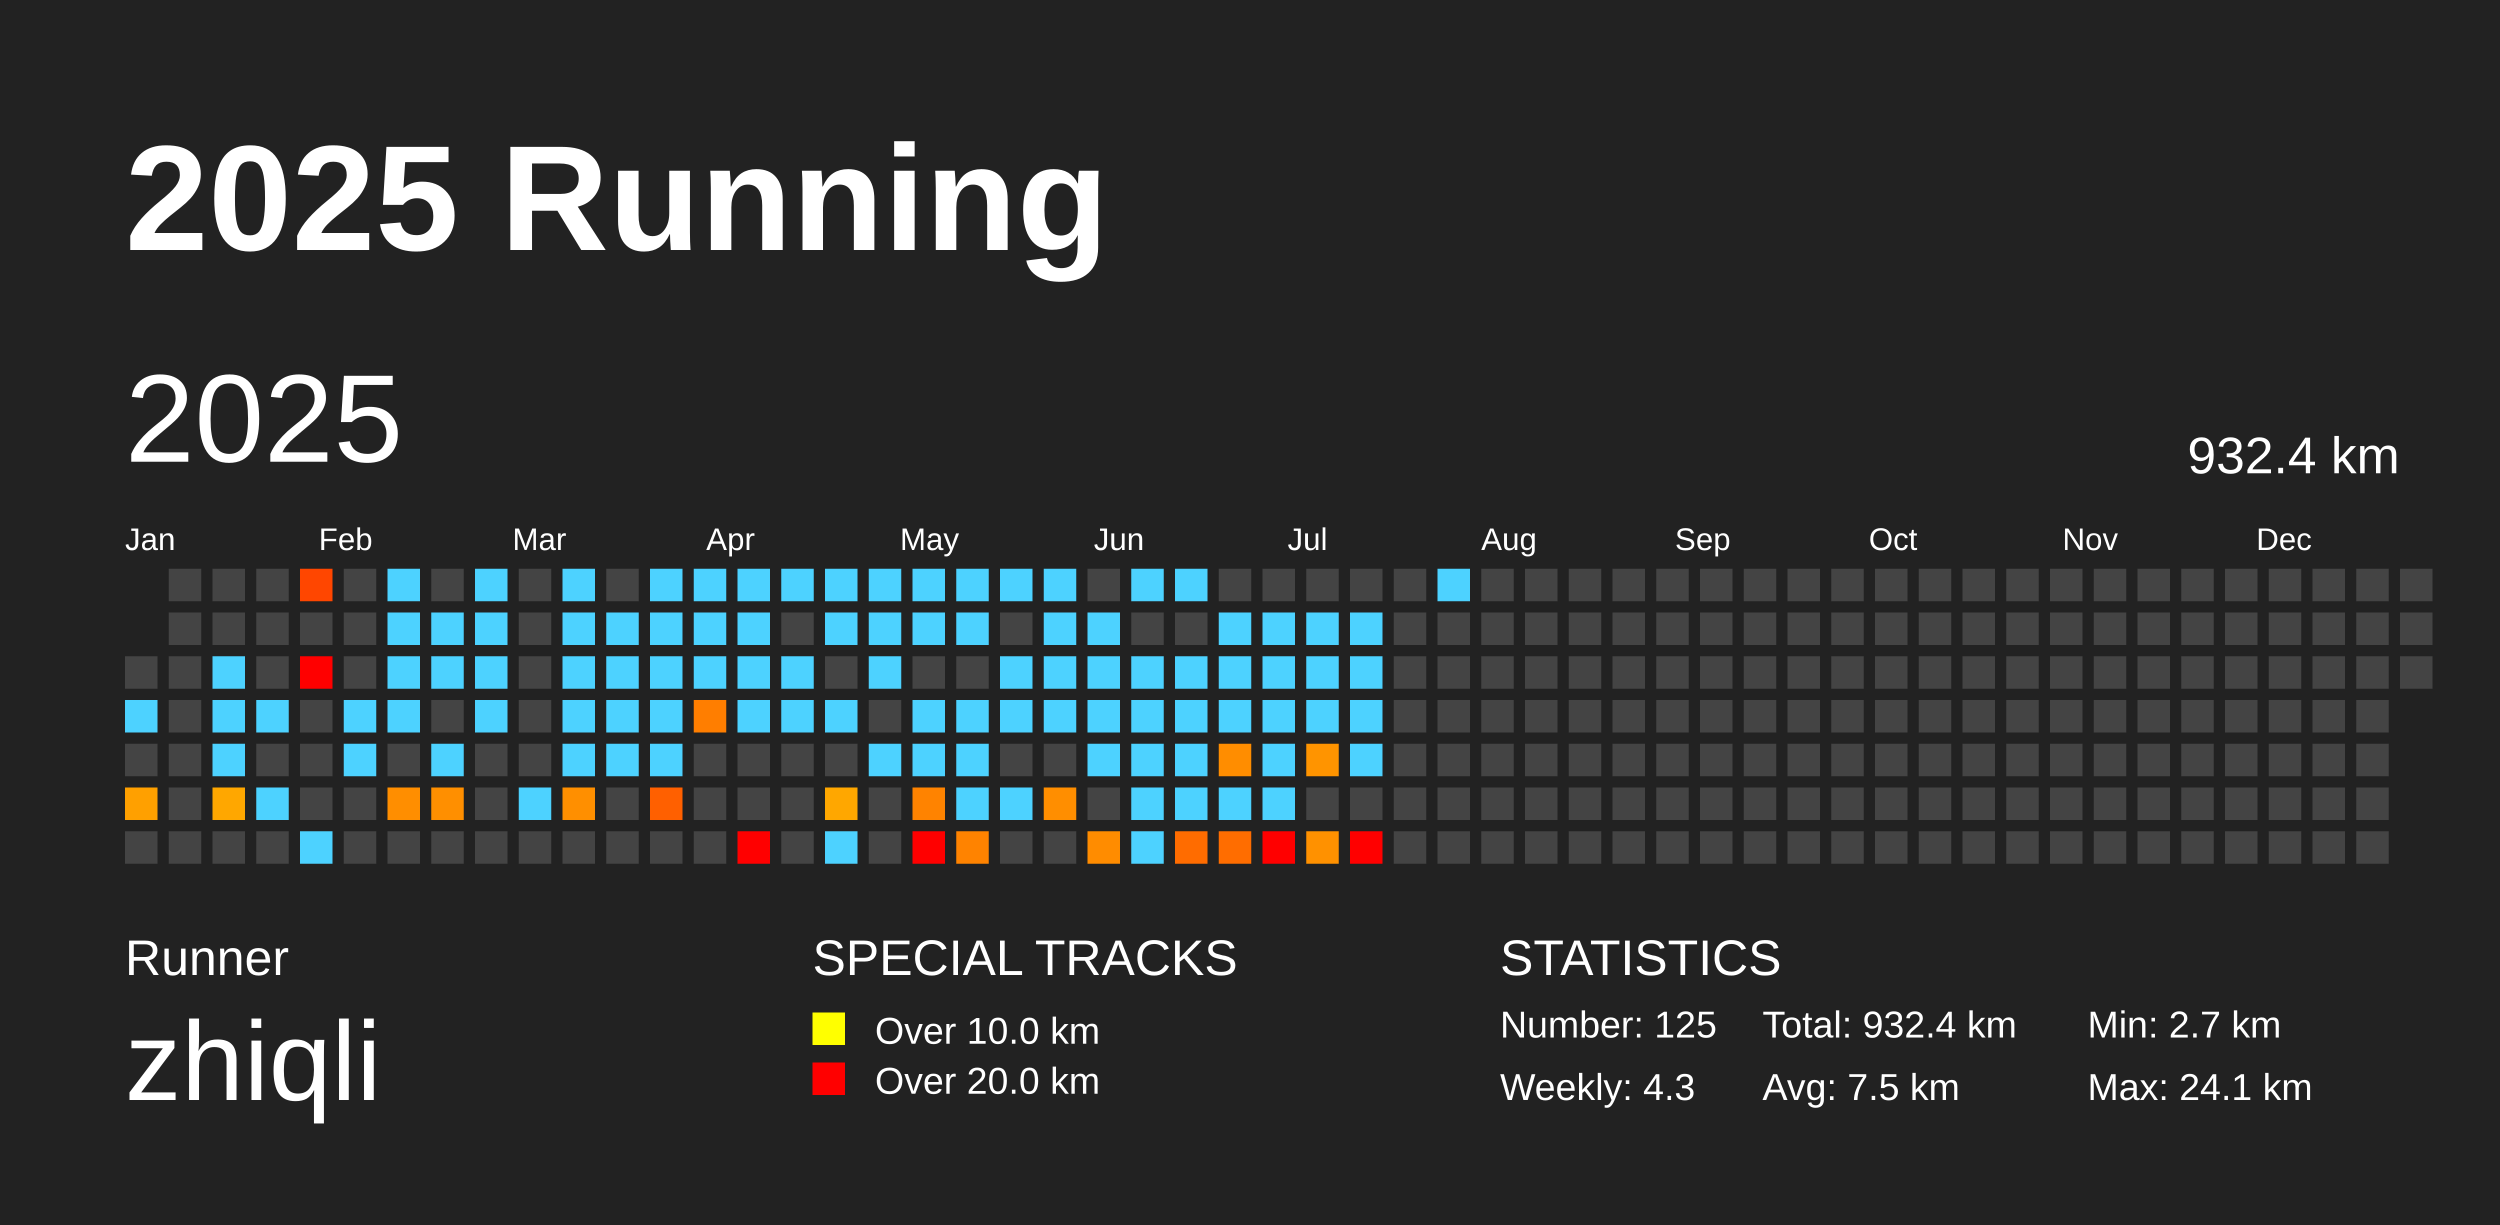
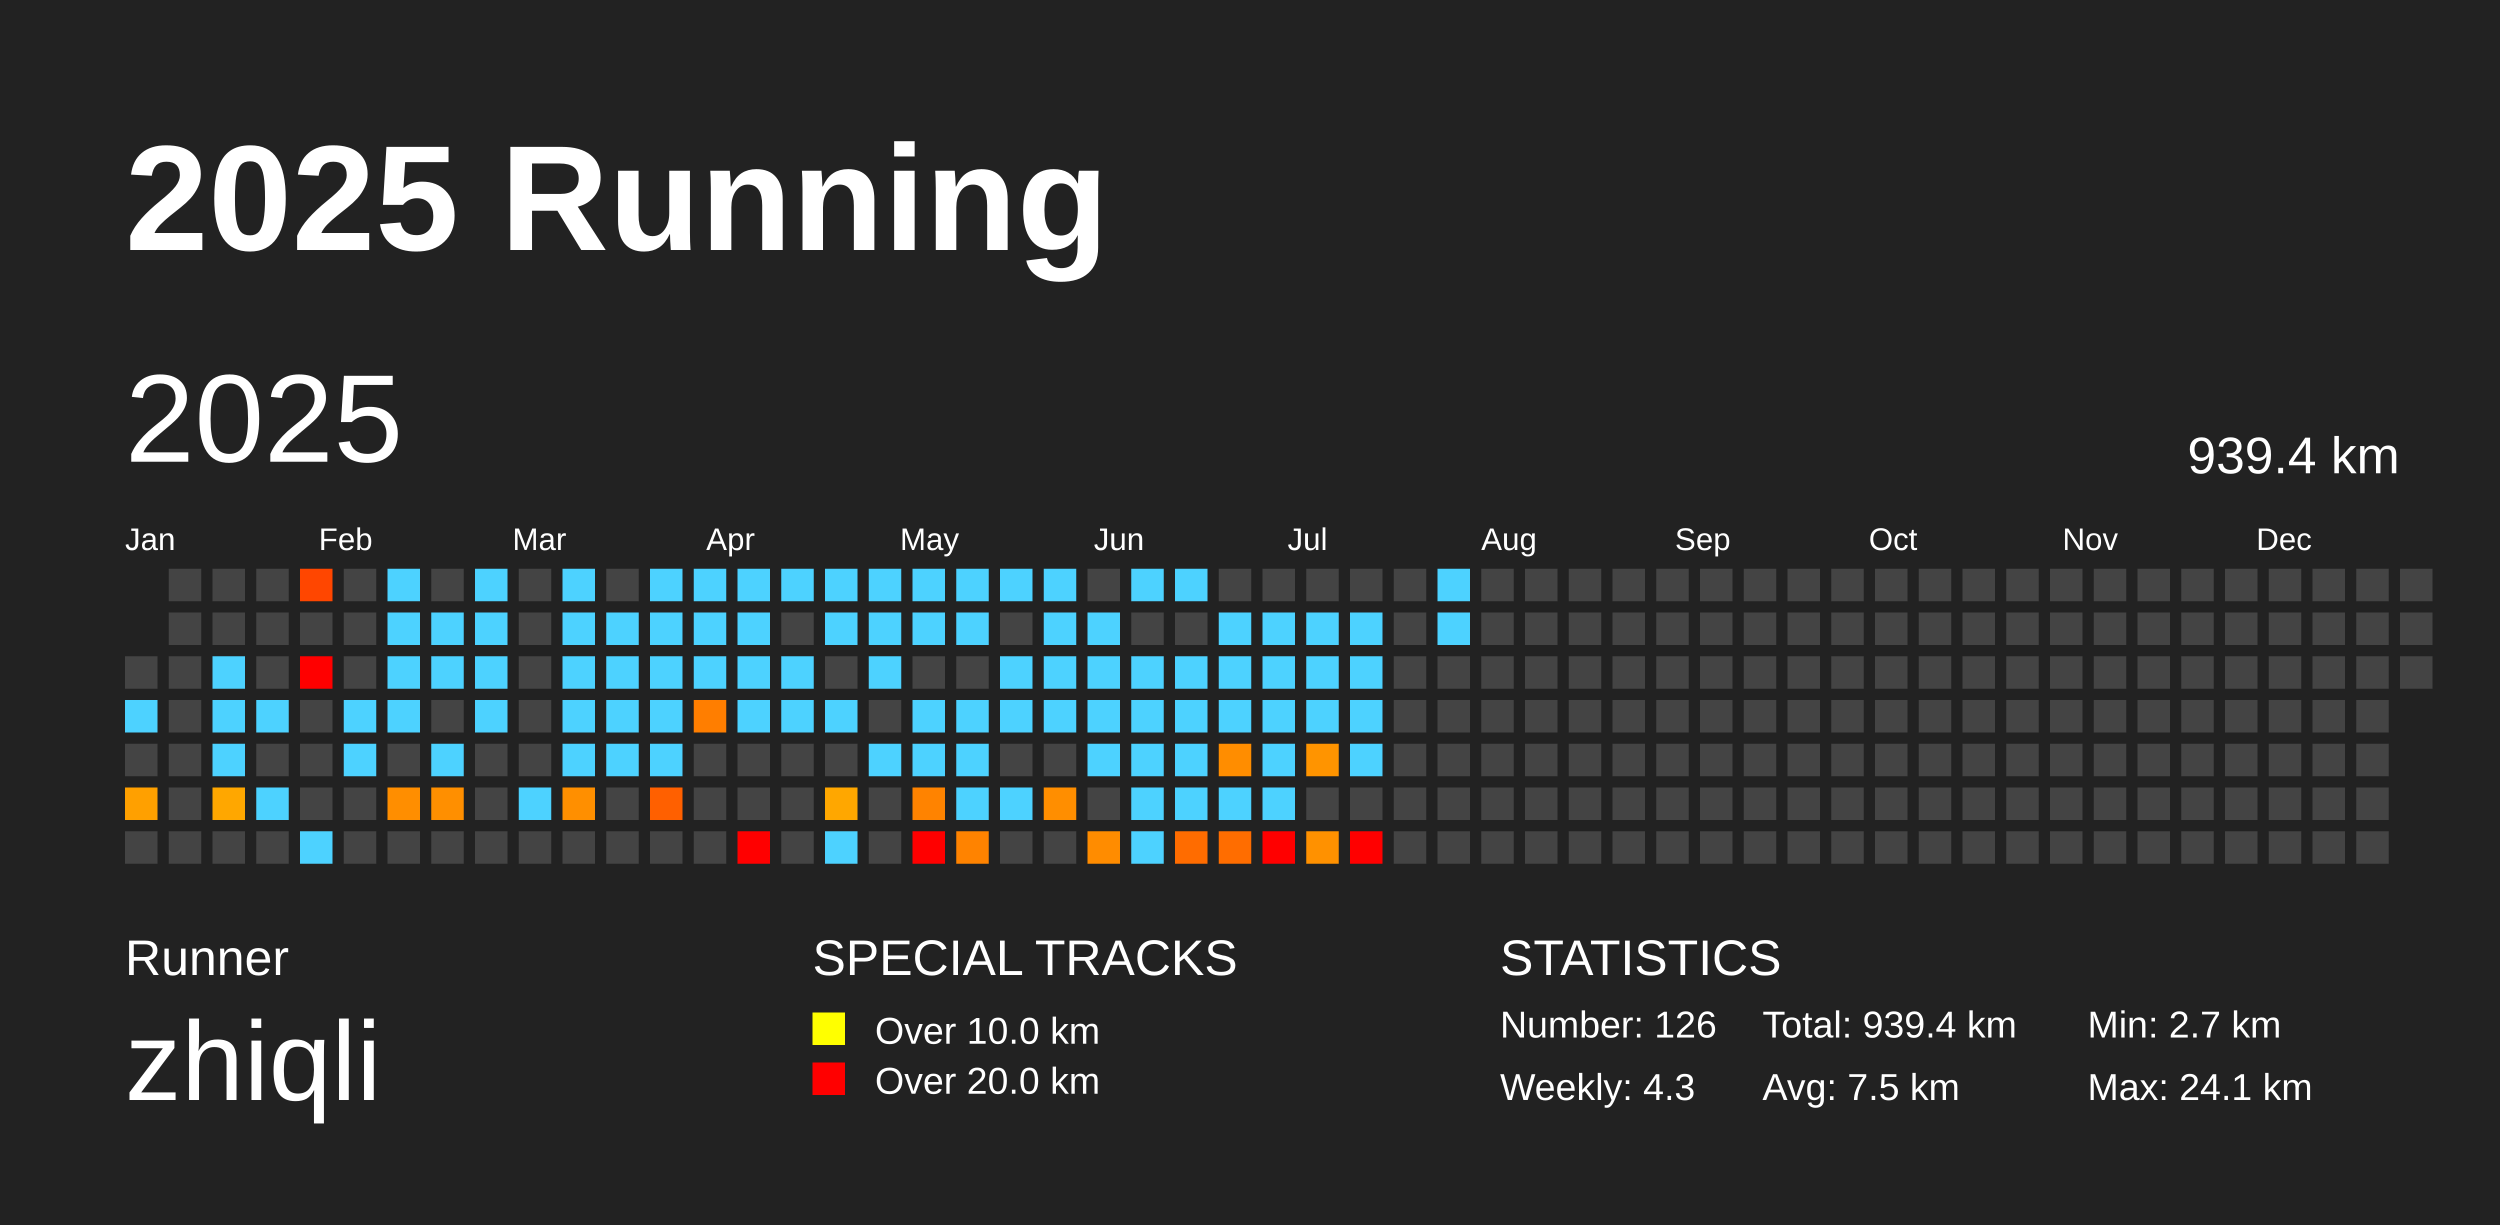
<svg xmlns="http://www.w3.org/2000/svg" baseProfile="full" height="98mm" version="1.1" viewBox="0,0,200,98" width="200mm">
  <defs />
  <rect fill="#222222" height="98" width="200" x="0" y="0" />
  <text fill="#FFFFFF" style="font-size:12px; font-family:Arial; font-weight:bold;" x="10" y="20">2025 Running</text>
  <text fill="#FFFFFF" style="font-size:4px; font-family:Arial" x="10" y="78">Runner</text>
  <text fill="#FFFFFF" style="font-size:9px; font-family:Arial" x="10" y="88">zhiqli</text>
  <text fill="#FFFFFF" style="font-size:4px; font-family:Arial" x="65" y="78">SPECIAL TRACKS</text>
  <rect fill="yellow" height="2.6" width="2.6" x="65" y="81" />
  <text fill="#FFFFFF" style="font-size:3px; font-family:Arial" x="70" y="83.5">Over 10.0 km</text>
  <rect fill="red" height="2.6" width="2.6" x="65" y="85" />
  <text fill="#FFFFFF" style="font-size:3px; font-family:Arial" x="70" y="87.5">Over 20.0 km</text>
  <text fill="#FFFFFF" style="font-size:4px; font-family:Arial" x="120" y="78">STATISTICS</text>
-   <text fill="#FFFFFF" style="font-size:3px; font-family:Arial" x="120" y="83">Number: 125</text>
+   <text fill="#FFFFFF" style="font-size:3px; font-family:Arial" x="120" y="83">Number: 126</text>
  <text fill="#FFFFFF" style="font-size:3px; font-family:Arial" x="120" y="88">Weekly: 4.3</text>
-   <text fill="#FFFFFF" style="font-size:3px; font-family:Arial" x="141" y="83">Total: 932.4 km</text>
+   <text fill="#FFFFFF" style="font-size:3px; font-family:Arial" x="141" y="83">Total: 939.4 km</text>
  <text fill="#FFFFFF" style="font-size:3px; font-family:Arial" x="141" y="88">Avg: 7.5 km</text>
  <text fill="#FFFFFF" style="font-size:3px; font-family:Arial" x="167" y="83">Min: 2.7 km</text>
  <text fill="#FFFFFF" style="font-size:3px; font-family:Arial" x="167" y="88">Max: 24.1 km</text>
  <text dominant-baseline="hanging" fill="#FFFFFF" style="font-size:10.0px; font-family:Arial;" x="10" y="30">2025</text>
-   <text dominant-baseline="hanging" fill="#FFFFFF" style="font-size:4.125px; font-family:Arial;" x="175" y="35">932.4 km</text>
+   <text dominant-baseline="hanging" fill="#FFFFFF" style="font-size:4.125px; font-family:Arial;" x="175" y="35">939.4 km</text>
  <text fill="#FFFFFF" style="font-size:2.5px; font-family:Arial" x="10.0" y="44">Jan</text>
  <text fill="#FFFFFF" style="font-size:2.5px; font-family:Arial" x="25.5" y="44">Feb</text>
  <text fill="#FFFFFF" style="font-size:2.5px; font-family:Arial" x="41.0" y="44">Mar</text>
  <text fill="#FFFFFF" style="font-size:2.5px; font-family:Arial" x="56.5" y="44">Apr</text>
  <text fill="#FFFFFF" style="font-size:2.5px; font-family:Arial" x="72.0" y="44">May</text>
  <text fill="#FFFFFF" style="font-size:2.5px; font-family:Arial" x="87.5" y="44">Jun</text>
  <text fill="#FFFFFF" style="font-size:2.5px; font-family:Arial" x="103.0" y="44">Jul</text>
  <text fill="#FFFFFF" style="font-size:2.5px; font-family:Arial" x="118.5" y="44">Aug</text>
  <text fill="#FFFFFF" style="font-size:2.5px; font-family:Arial" x="134.0" y="44">Sep</text>
  <text fill="#FFFFFF" style="font-size:2.5px; font-family:Arial" x="149.5" y="44">Oct</text>
  <text fill="#FFFFFF" style="font-size:2.5px; font-family:Arial" x="165.0" y="44">Nov</text>
  <text fill="#FFFFFF" style="font-size:2.5px; font-family:Arial" x="180.5" y="44">Dec</text>
  <rect fill="#444444" height="2.6" width="2.6" x="10.0" y="52.5" />
  <rect fill="#4dd2ff" height="2.6" width="2.6" x="10.0" y="56.0" />
  <rect fill="#444444" height="2.6" width="2.6" x="10.0" y="59.5" />
  <rect fill="#ffa000" height="2.6" width="2.6" x="10.0" y="63.0" />
  <rect fill="#444444" height="2.6" width="2.6" x="10.0" y="66.5" />
  <rect fill="#444444" height="2.6" width="2.6" x="13.5" y="45.5" />
  <rect fill="#444444" height="2.6" width="2.6" x="13.5" y="49.0" />
  <rect fill="#444444" height="2.6" width="2.6" x="13.5" y="52.5" />
  <rect fill="#444444" height="2.6" width="2.6" x="13.5" y="56.0" />
  <rect fill="#444444" height="2.6" width="2.6" x="13.5" y="59.5" />
  <rect fill="#444444" height="2.6" width="2.6" x="13.5" y="63.0" />
  <rect fill="#444444" height="2.6" width="2.6" x="13.5" y="66.5" />
  <rect fill="#444444" height="2.6" width="2.6" x="17.0" y="45.5" />
  <rect fill="#444444" height="2.6" width="2.6" x="17.0" y="49.0" />
  <rect fill="#4dd2ff" height="2.6" width="2.6" x="17.0" y="52.5" />
  <rect fill="#4dd2ff" height="2.6" width="2.6" x="17.0" y="56.0" />
  <rect fill="#4dd2ff" height="2.6" width="2.6" x="17.0" y="59.5" />
  <rect fill="#ffa700" height="2.6" width="2.6" x="17.0" y="63.0" />
  <rect fill="#444444" height="2.6" width="2.6" x="17.0" y="66.5" />
  <rect fill="#444444" height="2.6" width="2.6" x="20.5" y="45.5" />
  <rect fill="#444444" height="2.6" width="2.6" x="20.5" y="49.0" />
  <rect fill="#444444" height="2.6" width="2.6" x="20.5" y="52.5" />
  <rect fill="#4dd2ff" height="2.6" width="2.6" x="20.5" y="56.0" />
  <rect fill="#444444" height="2.6" width="2.6" x="20.5" y="59.5" />
  <rect fill="#4dd2ff" height="2.6" width="2.6" x="20.5" y="63.0" />
  <rect fill="#444444" height="2.6" width="2.6" x="20.5" y="66.5" />
  <rect fill="#ff4600" height="2.6" width="2.6" x="24.0" y="45.5" />
  <rect fill="#444444" height="2.6" width="2.6" x="24.0" y="49.0" />
  <rect fill="red" height="2.6" width="2.6" x="24.0" y="52.5" />
  <rect fill="#444444" height="2.6" width="2.6" x="24.0" y="56.0" />
  <rect fill="#444444" height="2.6" width="2.6" x="24.0" y="59.5" />
  <rect fill="#444444" height="2.6" width="2.6" x="24.0" y="63.0" />
  <rect fill="#4dd2ff" height="2.6" width="2.6" x="24.0" y="66.5" />
  <rect fill="#444444" height="2.6" width="2.6" x="27.5" y="45.5" />
  <rect fill="#444444" height="2.6" width="2.6" x="27.5" y="49.0" />
  <rect fill="#444444" height="2.6" width="2.6" x="27.5" y="52.5" />
  <rect fill="#4dd2ff" height="2.6" width="2.6" x="27.5" y="56.0" />
  <rect fill="#4dd2ff" height="2.6" width="2.6" x="27.5" y="59.5" />
  <rect fill="#444444" height="2.6" width="2.6" x="27.5" y="63.0" />
  <rect fill="#444444" height="2.6" width="2.6" x="27.5" y="66.5" />
  <rect fill="#4dd2ff" height="2.6" width="2.6" x="31.0" y="45.5" />
  <rect fill="#4dd2ff" height="2.6" width="2.6" x="31.0" y="49.0" />
  <rect fill="#4dd2ff" height="2.6" width="2.6" x="31.0" y="52.5" />
  <rect fill="#4dd2ff" height="2.6" width="2.6" x="31.0" y="56.0" />
  <rect fill="#444444" height="2.6" width="2.6" x="31.0" y="59.5" />
  <rect fill="#ff8e00" height="2.6" width="2.6" x="31.0" y="63.0" />
  <rect fill="#444444" height="2.6" width="2.6" x="31.0" y="66.5" />
  <rect fill="#444444" height="2.6" width="2.6" x="34.5" y="45.5" />
  <rect fill="#4dd2ff" height="2.6" width="2.6" x="34.5" y="49.0" />
  <rect fill="#4dd2ff" height="2.6" width="2.6" x="34.5" y="52.5" />
  <rect fill="#444444" height="2.6" width="2.6" x="34.5" y="56.0" />
  <rect fill="#4dd2ff" height="2.6" width="2.6" x="34.5" y="59.5" />
  <rect fill="#ff8f00" height="2.6" width="2.6" x="34.5" y="63.0" />
  <rect fill="#444444" height="2.6" width="2.6" x="34.5" y="66.5" />
  <rect fill="#4dd2ff" height="2.6" width="2.6" x="38.0" y="45.5" />
  <rect fill="#4dd2ff" height="2.6" width="2.6" x="38.0" y="49.0" />
  <rect fill="#4dd2ff" height="2.6" width="2.6" x="38.0" y="52.5" />
  <rect fill="#4dd2ff" height="2.6" width="2.6" x="38.0" y="56.0" />
  <rect fill="#444444" height="2.6" width="2.6" x="38.0" y="59.5" />
  <rect fill="#444444" height="2.6" width="2.6" x="38.0" y="63.0" />
  <rect fill="#444444" height="2.6" width="2.6" x="38.0" y="66.5" />
  <rect fill="#444444" height="2.6" width="2.6" x="41.5" y="45.5" />
  <rect fill="#444444" height="2.6" width="2.6" x="41.5" y="49.0" />
  <rect fill="#444444" height="2.6" width="2.6" x="41.5" y="52.5" />
  <rect fill="#444444" height="2.6" width="2.6" x="41.5" y="56.0" />
  <rect fill="#444444" height="2.6" width="2.6" x="41.5" y="59.5" />
  <rect fill="#4dd2ff" height="2.6" width="2.6" x="41.5" y="63.0" />
  <rect fill="#444444" height="2.6" width="2.6" x="41.5" y="66.5" />
  <rect fill="#4dd2ff" height="2.6" width="2.6" x="45.0" y="45.5" />
  <rect fill="#4dd2ff" height="2.6" width="2.6" x="45.0" y="49.0" />
  <rect fill="#4dd2ff" height="2.6" width="2.6" x="45.0" y="52.5" />
  <rect fill="#4dd2ff" height="2.6" width="2.6" x="45.0" y="56.0" />
  <rect fill="#4dd2ff" height="2.6" width="2.6" x="45.0" y="59.5" />
  <rect fill="#ff8f00" height="2.6" width="2.6" x="45.0" y="63.0" />
  <rect fill="#444444" height="2.6" width="2.6" x="45.0" y="66.5" />
  <rect fill="#444444" height="2.6" width="2.6" x="48.5" y="45.5" />
  <rect fill="#4dd2ff" height="2.6" width="2.6" x="48.5" y="49.0" />
  <rect fill="#4dd2ff" height="2.6" width="2.6" x="48.5" y="52.5" />
  <rect fill="#4dd2ff" height="2.6" width="2.6" x="48.5" y="56.0" />
  <rect fill="#4dd2ff" height="2.6" width="2.6" x="48.5" y="59.5" />
  <rect fill="#444444" height="2.6" width="2.6" x="48.5" y="63.0" />
  <rect fill="#444444" height="2.6" width="2.6" x="48.5" y="66.5" />
  <rect fill="#4dd2ff" height="2.6" width="2.6" x="52.0" y="45.5" />
  <rect fill="#4dd2ff" height="2.6" width="2.6" x="52.0" y="49.0" />
  <rect fill="#4dd2ff" height="2.6" width="2.6" x="52.0" y="52.5" />
  <rect fill="#4dd2ff" height="2.6" width="2.6" x="52.0" y="56.0" />
  <rect fill="#4dd2ff" height="2.6" width="2.6" x="52.0" y="59.5" />
  <rect fill="#ff6000" height="2.6" width="2.6" x="52.0" y="63.0" />
  <rect fill="#444444" height="2.6" width="2.6" x="52.0" y="66.5" />
  <rect fill="#4dd2ff" height="2.6" width="2.6" x="55.5" y="45.5" />
  <rect fill="#4dd2ff" height="2.6" width="2.6" x="55.5" y="49.0" />
  <rect fill="#4dd2ff" height="2.6" width="2.6" x="55.5" y="52.5" />
  <rect fill="#ff7e00" height="2.6" width="2.6" x="55.5" y="56.0" />
  <rect fill="#444444" height="2.6" width="2.6" x="55.5" y="59.5" />
  <rect fill="#444444" height="2.6" width="2.6" x="55.5" y="63.0" />
  <rect fill="#444444" height="2.6" width="2.6" x="55.5" y="66.5" />
  <rect fill="#4dd2ff" height="2.6" width="2.6" x="59.0" y="45.5" />
  <rect fill="#4dd2ff" height="2.6" width="2.6" x="59.0" y="49.0" />
  <rect fill="#4dd2ff" height="2.6" width="2.6" x="59.0" y="52.5" />
  <rect fill="#4dd2ff" height="2.6" width="2.6" x="59.0" y="56.0" />
  <rect fill="#444444" height="2.6" width="2.6" x="59.0" y="59.5" />
  <rect fill="#444444" height="2.6" width="2.6" x="59.0" y="63.0" />
  <rect fill="red" height="2.6" width="2.6" x="59.0" y="66.5" />
  <rect fill="#4dd2ff" height="2.6" width="2.6" x="62.5" y="45.5" />
  <rect fill="#444444" height="2.6" width="2.6" x="62.5" y="49.0" />
  <rect fill="#4dd2ff" height="2.6" width="2.6" x="62.5" y="52.5" />
  <rect fill="#4dd2ff" height="2.6" width="2.6" x="62.5" y="56.0" />
  <rect fill="#444444" height="2.6" width="2.6" x="62.5" y="59.5" />
  <rect fill="#444444" height="2.6" width="2.6" x="62.5" y="63.0" />
  <rect fill="#444444" height="2.6" width="2.6" x="62.5" y="66.5" />
  <rect fill="#4dd2ff" height="2.6" width="2.6" x="66.0" y="45.5" />
  <rect fill="#4dd2ff" height="2.6" width="2.6" x="66.0" y="49.0" />
  <rect fill="#444444" height="2.6" width="2.6" x="66.0" y="52.5" />
  <rect fill="#4dd2ff" height="2.6" width="2.6" x="66.0" y="56.0" />
  <rect fill="#444444" height="2.6" width="2.6" x="66.0" y="59.5" />
  <rect fill="#ffa700" height="2.6" width="2.6" x="66.0" y="63.0" />
  <rect fill="#4dd2ff" height="2.6" width="2.6" x="66.0" y="66.5" />
  <rect fill="#4dd2ff" height="2.6" width="2.6" x="69.5" y="45.5" />
  <rect fill="#4dd2ff" height="2.6" width="2.6" x="69.5" y="49.0" />
  <rect fill="#4dd2ff" height="2.6" width="2.6" x="69.5" y="52.5" />
  <rect fill="#444444" height="2.6" width="2.6" x="69.5" y="56.0" />
  <rect fill="#4dd2ff" height="2.6" width="2.6" x="69.5" y="59.5" />
  <rect fill="#444444" height="2.6" width="2.6" x="69.5" y="63.0" />
  <rect fill="#444444" height="2.6" width="2.6" x="69.5" y="66.5" />
  <rect fill="#4dd2ff" height="2.6" width="2.6" x="73.0" y="45.5" />
  <rect fill="#4dd2ff" height="2.6" width="2.6" x="73.0" y="49.0" />
  <rect fill="#444444" height="2.6" width="2.6" x="73.0" y="52.5" />
  <rect fill="#4dd2ff" height="2.6" width="2.6" x="73.0" y="56.0" />
  <rect fill="#4dd2ff" height="2.6" width="2.6" x="73.0" y="59.5" />
  <rect fill="#ff8300" height="2.6" width="2.6" x="73.0" y="63.0" />
  <rect fill="red" height="2.6" width="2.6" x="73.0" y="66.5" />
  <rect fill="#4dd2ff" height="2.6" width="2.6" x="76.5" y="45.5" />
  <rect fill="#4dd2ff" height="2.6" width="2.6" x="76.5" y="49.0" />
  <rect fill="#444444" height="2.6" width="2.6" x="76.5" y="52.5" />
  <rect fill="#4dd2ff" height="2.6" width="2.6" x="76.5" y="56.0" />
  <rect fill="#4dd2ff" height="2.6" width="2.6" x="76.5" y="59.5" />
  <rect fill="#4dd2ff" height="2.6" width="2.6" x="76.5" y="63.0" />
  <rect fill="#ff8300" height="2.6" width="2.6" x="76.5" y="66.5" />
  <rect fill="#4dd2ff" height="2.6" width="2.6" x="80.0" y="45.5" />
  <rect fill="#444444" height="2.6" width="2.6" x="80.0" y="49.0" />
  <rect fill="#4dd2ff" height="2.6" width="2.6" x="80.0" y="52.5" />
  <rect fill="#4dd2ff" height="2.6" width="2.6" x="80.0" y="56.0" />
  <rect fill="#444444" height="2.6" width="2.6" x="80.0" y="59.5" />
  <rect fill="#4dd2ff" height="2.6" width="2.6" x="80.0" y="63.0" />
  <rect fill="#444444" height="2.6" width="2.6" x="80.0" y="66.5" />
  <rect fill="#4dd2ff" height="2.6" width="2.6" x="83.5" y="45.5" />
  <rect fill="#4dd2ff" height="2.6" width="2.6" x="83.5" y="49.0" />
  <rect fill="#4dd2ff" height="2.6" width="2.6" x="83.5" y="52.5" />
  <rect fill="#4dd2ff" height="2.6" width="2.6" x="83.5" y="56.0" />
  <rect fill="#444444" height="2.6" width="2.6" x="83.5" y="59.5" />
  <rect fill="#ff8e00" height="2.6" width="2.6" x="83.5" y="63.0" />
  <rect fill="#444444" height="2.6" width="2.6" x="83.5" y="66.5" />
  <rect fill="#444444" height="2.6" width="2.6" x="87.0" y="45.5" />
  <rect fill="#4dd2ff" height="2.6" width="2.6" x="87.0" y="49.0" />
  <rect fill="#4dd2ff" height="2.6" width="2.6" x="87.0" y="52.5" />
  <rect fill="#4dd2ff" height="2.6" width="2.6" x="87.0" y="56.0" />
  <rect fill="#4dd2ff" height="2.6" width="2.6" x="87.0" y="59.5" />
  <rect fill="#444444" height="2.6" width="2.6" x="87.0" y="63.0" />
  <rect fill="#ff8c00" height="2.6" width="2.6" x="87.0" y="66.5" />
  <rect fill="#4dd2ff" height="2.6" width="2.6" x="90.5" y="45.5" />
  <rect fill="#444444" height="2.6" width="2.6" x="90.5" y="49.0" />
  <rect fill="#4dd2ff" height="2.6" width="2.6" x="90.5" y="52.5" />
  <rect fill="#4dd2ff" height="2.6" width="2.6" x="90.5" y="56.0" />
  <rect fill="#4dd2ff" height="2.6" width="2.6" x="90.5" y="59.5" />
  <rect fill="#4dd2ff" height="2.6" width="2.6" x="90.5" y="63.0" />
  <rect fill="#4dd2ff" height="2.6" width="2.6" x="90.5" y="66.5" />
  <rect fill="#4dd2ff" height="2.6" width="2.6" x="94.0" y="45.5" />
  <rect fill="#444444" height="2.6" width="2.6" x="94.0" y="49.0" />
  <rect fill="#4dd2ff" height="2.6" width="2.6" x="94.0" y="52.5" />
  <rect fill="#4dd2ff" height="2.6" width="2.6" x="94.0" y="56.0" />
  <rect fill="#4dd2ff" height="2.6" width="2.6" x="94.0" y="59.5" />
  <rect fill="#4dd2ff" height="2.6" width="2.6" x="94.0" y="63.0" />
  <rect fill="#ff6c00" height="2.6" width="2.6" x="94.0" y="66.5" />
  <rect fill="#444444" height="2.6" width="2.6" x="97.5" y="45.5" />
  <rect fill="#4dd2ff" height="2.6" width="2.6" x="97.5" y="49.0" />
  <rect fill="#4dd2ff" height="2.6" width="2.6" x="97.5" y="52.5" />
  <rect fill="#4dd2ff" height="2.6" width="2.6" x="97.5" y="56.0" />
  <rect fill="#ff8d00" height="2.6" width="2.6" x="97.5" y="59.5" />
  <rect fill="#4dd2ff" height="2.6" width="2.6" x="97.5" y="63.0" />
  <rect fill="#ff6d00" height="2.6" width="2.6" x="97.5" y="66.5" />
  <rect fill="#444444" height="2.6" width="2.6" x="101.0" y="45.5" />
  <rect fill="#4dd2ff" height="2.6" width="2.6" x="101.0" y="49.0" />
  <rect fill="#4dd2ff" height="2.6" width="2.6" x="101.0" y="52.5" />
  <rect fill="#4dd2ff" height="2.6" width="2.6" x="101.0" y="56.0" />
  <rect fill="#4dd2ff" height="2.6" width="2.6" x="101.0" y="59.5" />
  <rect fill="#4dd2ff" height="2.6" width="2.6" x="101.0" y="63.0" />
  <rect fill="red" height="2.6" width="2.6" x="101.0" y="66.5" />
  <rect fill="#444444" height="2.6" width="2.6" x="104.5" y="45.5" />
  <rect fill="#4dd2ff" height="2.6" width="2.6" x="104.5" y="49.0" />
  <rect fill="#4dd2ff" height="2.6" width="2.6" x="104.5" y="52.5" />
  <rect fill="#4dd2ff" height="2.6" width="2.6" x="104.5" y="56.0" />
  <rect fill="#ff9400" height="2.6" width="2.6" x="104.5" y="59.5" />
  <rect fill="#444444" height="2.6" width="2.6" x="104.5" y="63.0" />
  <rect fill="#ff9100" height="2.6" width="2.6" x="104.5" y="66.5" />
  <rect fill="#444444" height="2.6" width="2.6" x="108.0" y="45.5" />
  <rect fill="#4dd2ff" height="2.6" width="2.6" x="108.0" y="49.0" />
  <rect fill="#4dd2ff" height="2.6" width="2.6" x="108.0" y="52.5" />
  <rect fill="#4dd2ff" height="2.6" width="2.6" x="108.0" y="56.0" />
  <rect fill="#4dd2ff" height="2.6" width="2.6" x="108.0" y="59.5" />
  <rect fill="#444444" height="2.6" width="2.6" x="108.0" y="63.0" />
  <rect fill="red" height="2.6" width="2.6" x="108.0" y="66.5" />
  <rect fill="#444444" height="2.6" width="2.6" x="111.5" y="45.5" />
  <rect fill="#444444" height="2.6" width="2.6" x="111.5" y="49.0" />
  <rect fill="#444444" height="2.6" width="2.6" x="111.5" y="52.5" />
  <rect fill="#444444" height="2.6" width="2.6" x="111.5" y="56.0" />
  <rect fill="#444444" height="2.6" width="2.6" x="111.5" y="59.5" />
  <rect fill="#444444" height="2.6" width="2.6" x="111.5" y="63.0" />
  <rect fill="#444444" height="2.6" width="2.6" x="111.5" y="66.5" />
  <rect fill="#4dd2ff" height="2.6" width="2.6" x="115.0" y="45.5" />
-   <rect fill="#444444" height="2.6" width="2.6" x="115.0" y="49.0" />
+   <rect fill="#4dd2ff" height="2.6" width="2.6" x="115.0" y="49.0" />
  <rect fill="#444444" height="2.6" width="2.6" x="115.0" y="52.5" />
  <rect fill="#444444" height="2.6" width="2.6" x="115.0" y="56.0" />
  <rect fill="#444444" height="2.6" width="2.6" x="115.0" y="59.5" />
  <rect fill="#444444" height="2.6" width="2.6" x="115.0" y="63.0" />
  <rect fill="#444444" height="2.6" width="2.6" x="115.0" y="66.5" />
  <rect fill="#444444" height="2.6" width="2.6" x="118.5" y="45.5" />
  <rect fill="#444444" height="2.6" width="2.6" x="118.5" y="49.0" />
  <rect fill="#444444" height="2.6" width="2.6" x="118.5" y="52.5" />
  <rect fill="#444444" height="2.6" width="2.6" x="118.5" y="56.0" />
  <rect fill="#444444" height="2.6" width="2.6" x="118.5" y="59.5" />
  <rect fill="#444444" height="2.6" width="2.6" x="118.5" y="63.0" />
  <rect fill="#444444" height="2.6" width="2.6" x="118.5" y="66.5" />
  <rect fill="#444444" height="2.6" width="2.6" x="122.0" y="45.5" />
  <rect fill="#444444" height="2.6" width="2.6" x="122.0" y="49.0" />
  <rect fill="#444444" height="2.6" width="2.6" x="122.0" y="52.5" />
  <rect fill="#444444" height="2.6" width="2.6" x="122.0" y="56.0" />
  <rect fill="#444444" height="2.6" width="2.6" x="122.0" y="59.5" />
  <rect fill="#444444" height="2.6" width="2.6" x="122.0" y="63.0" />
  <rect fill="#444444" height="2.6" width="2.6" x="122.0" y="66.5" />
  <rect fill="#444444" height="2.6" width="2.6" x="125.5" y="45.5" />
  <rect fill="#444444" height="2.6" width="2.6" x="125.5" y="49.0" />
  <rect fill="#444444" height="2.6" width="2.6" x="125.5" y="52.5" />
  <rect fill="#444444" height="2.6" width="2.6" x="125.5" y="56.0" />
  <rect fill="#444444" height="2.6" width="2.6" x="125.5" y="59.5" />
  <rect fill="#444444" height="2.6" width="2.6" x="125.5" y="63.0" />
  <rect fill="#444444" height="2.6" width="2.6" x="125.5" y="66.5" />
  <rect fill="#444444" height="2.6" width="2.6" x="129.0" y="45.5" />
  <rect fill="#444444" height="2.6" width="2.6" x="129.0" y="49.0" />
  <rect fill="#444444" height="2.6" width="2.6" x="129.0" y="52.5" />
  <rect fill="#444444" height="2.6" width="2.6" x="129.0" y="56.0" />
  <rect fill="#444444" height="2.6" width="2.6" x="129.0" y="59.5" />
  <rect fill="#444444" height="2.6" width="2.6" x="129.0" y="63.0" />
  <rect fill="#444444" height="2.6" width="2.6" x="129.0" y="66.5" />
  <rect fill="#444444" height="2.6" width="2.6" x="132.5" y="45.5" />
  <rect fill="#444444" height="2.6" width="2.6" x="132.5" y="49.0" />
  <rect fill="#444444" height="2.6" width="2.6" x="132.5" y="52.5" />
  <rect fill="#444444" height="2.6" width="2.6" x="132.5" y="56.0" />
  <rect fill="#444444" height="2.6" width="2.6" x="132.5" y="59.5" />
  <rect fill="#444444" height="2.6" width="2.6" x="132.5" y="63.0" />
  <rect fill="#444444" height="2.6" width="2.6" x="132.5" y="66.5" />
  <rect fill="#444444" height="2.6" width="2.6" x="136.0" y="45.5" />
  <rect fill="#444444" height="2.6" width="2.6" x="136.0" y="49.0" />
  <rect fill="#444444" height="2.6" width="2.6" x="136.0" y="52.5" />
  <rect fill="#444444" height="2.6" width="2.6" x="136.0" y="56.0" />
  <rect fill="#444444" height="2.6" width="2.6" x="136.0" y="59.5" />
  <rect fill="#444444" height="2.6" width="2.6" x="136.0" y="63.0" />
  <rect fill="#444444" height="2.6" width="2.6" x="136.0" y="66.5" />
  <rect fill="#444444" height="2.6" width="2.6" x="139.5" y="45.5" />
  <rect fill="#444444" height="2.6" width="2.6" x="139.5" y="49.0" />
  <rect fill="#444444" height="2.6" width="2.6" x="139.5" y="52.5" />
  <rect fill="#444444" height="2.6" width="2.6" x="139.5" y="56.0" />
  <rect fill="#444444" height="2.6" width="2.6" x="139.5" y="59.5" />
  <rect fill="#444444" height="2.6" width="2.6" x="139.5" y="63.0" />
  <rect fill="#444444" height="2.6" width="2.6" x="139.5" y="66.5" />
  <rect fill="#444444" height="2.6" width="2.6" x="143.0" y="45.5" />
  <rect fill="#444444" height="2.6" width="2.6" x="143.0" y="49.0" />
  <rect fill="#444444" height="2.6" width="2.6" x="143.0" y="52.5" />
  <rect fill="#444444" height="2.6" width="2.6" x="143.0" y="56.0" />
  <rect fill="#444444" height="2.6" width="2.6" x="143.0" y="59.5" />
  <rect fill="#444444" height="2.6" width="2.6" x="143.0" y="63.0" />
  <rect fill="#444444" height="2.6" width="2.6" x="143.0" y="66.5" />
  <rect fill="#444444" height="2.6" width="2.6" x="146.5" y="45.5" />
  <rect fill="#444444" height="2.6" width="2.6" x="146.5" y="49.0" />
  <rect fill="#444444" height="2.6" width="2.6" x="146.5" y="52.5" />
  <rect fill="#444444" height="2.6" width="2.6" x="146.5" y="56.0" />
  <rect fill="#444444" height="2.6" width="2.6" x="146.5" y="59.5" />
  <rect fill="#444444" height="2.6" width="2.6" x="146.5" y="63.0" />
  <rect fill="#444444" height="2.6" width="2.6" x="146.5" y="66.5" />
  <rect fill="#444444" height="2.6" width="2.6" x="150.0" y="45.5" />
  <rect fill="#444444" height="2.6" width="2.6" x="150.0" y="49.0" />
  <rect fill="#444444" height="2.6" width="2.6" x="150.0" y="52.5" />
  <rect fill="#444444" height="2.6" width="2.6" x="150.0" y="56.0" />
  <rect fill="#444444" height="2.6" width="2.6" x="150.0" y="59.5" />
  <rect fill="#444444" height="2.6" width="2.6" x="150.0" y="63.0" />
  <rect fill="#444444" height="2.6" width="2.6" x="150.0" y="66.5" />
  <rect fill="#444444" height="2.6" width="2.6" x="153.5" y="45.5" />
  <rect fill="#444444" height="2.6" width="2.6" x="153.5" y="49.0" />
  <rect fill="#444444" height="2.6" width="2.6" x="153.5" y="52.5" />
  <rect fill="#444444" height="2.6" width="2.6" x="153.5" y="56.0" />
  <rect fill="#444444" height="2.6" width="2.6" x="153.5" y="59.5" />
  <rect fill="#444444" height="2.6" width="2.6" x="153.5" y="63.0" />
  <rect fill="#444444" height="2.6" width="2.6" x="153.5" y="66.5" />
  <rect fill="#444444" height="2.6" width="2.6" x="157.0" y="45.5" />
  <rect fill="#444444" height="2.6" width="2.6" x="157.0" y="49.0" />
  <rect fill="#444444" height="2.6" width="2.6" x="157.0" y="52.5" />
  <rect fill="#444444" height="2.6" width="2.6" x="157.0" y="56.0" />
  <rect fill="#444444" height="2.6" width="2.6" x="157.0" y="59.5" />
  <rect fill="#444444" height="2.6" width="2.6" x="157.0" y="63.0" />
  <rect fill="#444444" height="2.6" width="2.6" x="157.0" y="66.5" />
  <rect fill="#444444" height="2.6" width="2.6" x="160.5" y="45.5" />
  <rect fill="#444444" height="2.6" width="2.6" x="160.5" y="49.0" />
  <rect fill="#444444" height="2.6" width="2.6" x="160.5" y="52.5" />
  <rect fill="#444444" height="2.6" width="2.6" x="160.5" y="56.0" />
  <rect fill="#444444" height="2.6" width="2.6" x="160.5" y="59.5" />
  <rect fill="#444444" height="2.6" width="2.6" x="160.5" y="63.0" />
  <rect fill="#444444" height="2.6" width="2.6" x="160.5" y="66.5" />
  <rect fill="#444444" height="2.6" width="2.6" x="164.0" y="45.5" />
  <rect fill="#444444" height="2.6" width="2.6" x="164.0" y="49.0" />
  <rect fill="#444444" height="2.6" width="2.6" x="164.0" y="52.5" />
  <rect fill="#444444" height="2.6" width="2.6" x="164.0" y="56.0" />
  <rect fill="#444444" height="2.6" width="2.6" x="164.0" y="59.5" />
  <rect fill="#444444" height="2.6" width="2.6" x="164.0" y="63.0" />
  <rect fill="#444444" height="2.6" width="2.6" x="164.0" y="66.5" />
  <rect fill="#444444" height="2.6" width="2.6" x="167.5" y="45.5" />
  <rect fill="#444444" height="2.6" width="2.6" x="167.5" y="49.0" />
  <rect fill="#444444" height="2.6" width="2.6" x="167.5" y="52.5" />
  <rect fill="#444444" height="2.6" width="2.6" x="167.5" y="56.0" />
  <rect fill="#444444" height="2.6" width="2.6" x="167.5" y="59.5" />
  <rect fill="#444444" height="2.6" width="2.6" x="167.5" y="63.0" />
  <rect fill="#444444" height="2.6" width="2.6" x="167.5" y="66.5" />
  <rect fill="#444444" height="2.6" width="2.6" x="171.0" y="45.5" />
  <rect fill="#444444" height="2.6" width="2.6" x="171.0" y="49.0" />
  <rect fill="#444444" height="2.6" width="2.6" x="171.0" y="52.5" />
  <rect fill="#444444" height="2.6" width="2.6" x="171.0" y="56.0" />
  <rect fill="#444444" height="2.6" width="2.6" x="171.0" y="59.5" />
  <rect fill="#444444" height="2.6" width="2.6" x="171.0" y="63.0" />
  <rect fill="#444444" height="2.6" width="2.6" x="171.0" y="66.5" />
  <rect fill="#444444" height="2.6" width="2.6" x="174.5" y="45.5" />
  <rect fill="#444444" height="2.6" width="2.6" x="174.5" y="49.0" />
  <rect fill="#444444" height="2.6" width="2.6" x="174.5" y="52.5" />
  <rect fill="#444444" height="2.6" width="2.6" x="174.5" y="56.0" />
  <rect fill="#444444" height="2.6" width="2.6" x="174.5" y="59.5" />
  <rect fill="#444444" height="2.6" width="2.6" x="174.5" y="63.0" />
  <rect fill="#444444" height="2.6" width="2.6" x="174.5" y="66.5" />
  <rect fill="#444444" height="2.6" width="2.6" x="178.0" y="45.5" />
  <rect fill="#444444" height="2.6" width="2.6" x="178.0" y="49.0" />
  <rect fill="#444444" height="2.6" width="2.6" x="178.0" y="52.5" />
  <rect fill="#444444" height="2.6" width="2.6" x="178.0" y="56.0" />
  <rect fill="#444444" height="2.6" width="2.6" x="178.0" y="59.5" />
  <rect fill="#444444" height="2.6" width="2.6" x="178.0" y="63.0" />
  <rect fill="#444444" height="2.6" width="2.6" x="178.0" y="66.5" />
  <rect fill="#444444" height="2.6" width="2.6" x="181.5" y="45.5" />
  <rect fill="#444444" height="2.6" width="2.6" x="181.5" y="49.0" />
  <rect fill="#444444" height="2.6" width="2.6" x="181.5" y="52.5" />
  <rect fill="#444444" height="2.6" width="2.6" x="181.5" y="56.0" />
  <rect fill="#444444" height="2.6" width="2.6" x="181.5" y="59.5" />
  <rect fill="#444444" height="2.6" width="2.6" x="181.5" y="63.0" />
  <rect fill="#444444" height="2.6" width="2.6" x="181.5" y="66.5" />
  <rect fill="#444444" height="2.6" width="2.6" x="185.0" y="45.5" />
  <rect fill="#444444" height="2.6" width="2.6" x="185.0" y="49.0" />
  <rect fill="#444444" height="2.6" width="2.6" x="185.0" y="52.5" />
  <rect fill="#444444" height="2.6" width="2.6" x="185.0" y="56.0" />
  <rect fill="#444444" height="2.6" width="2.6" x="185.0" y="59.5" />
  <rect fill="#444444" height="2.6" width="2.6" x="185.0" y="63.0" />
  <rect fill="#444444" height="2.6" width="2.6" x="185.0" y="66.5" />
  <rect fill="#444444" height="2.6" width="2.6" x="188.5" y="45.5" />
  <rect fill="#444444" height="2.6" width="2.6" x="188.5" y="49.0" />
  <rect fill="#444444" height="2.6" width="2.6" x="188.5" y="52.5" />
  <rect fill="#444444" height="2.6" width="2.6" x="188.5" y="56.0" />
  <rect fill="#444444" height="2.6" width="2.6" x="188.5" y="59.5" />
  <rect fill="#444444" height="2.6" width="2.6" x="188.5" y="63.0" />
  <rect fill="#444444" height="2.6" width="2.6" x="188.5" y="66.5" />
  <rect fill="#444444" height="2.6" width="2.6" x="192.0" y="45.5" />
  <rect fill="#444444" height="2.6" width="2.6" x="192.0" y="49.0" />
  <rect fill="#444444" height="2.6" width="2.6" x="192.0" y="52.5" />
</svg>
